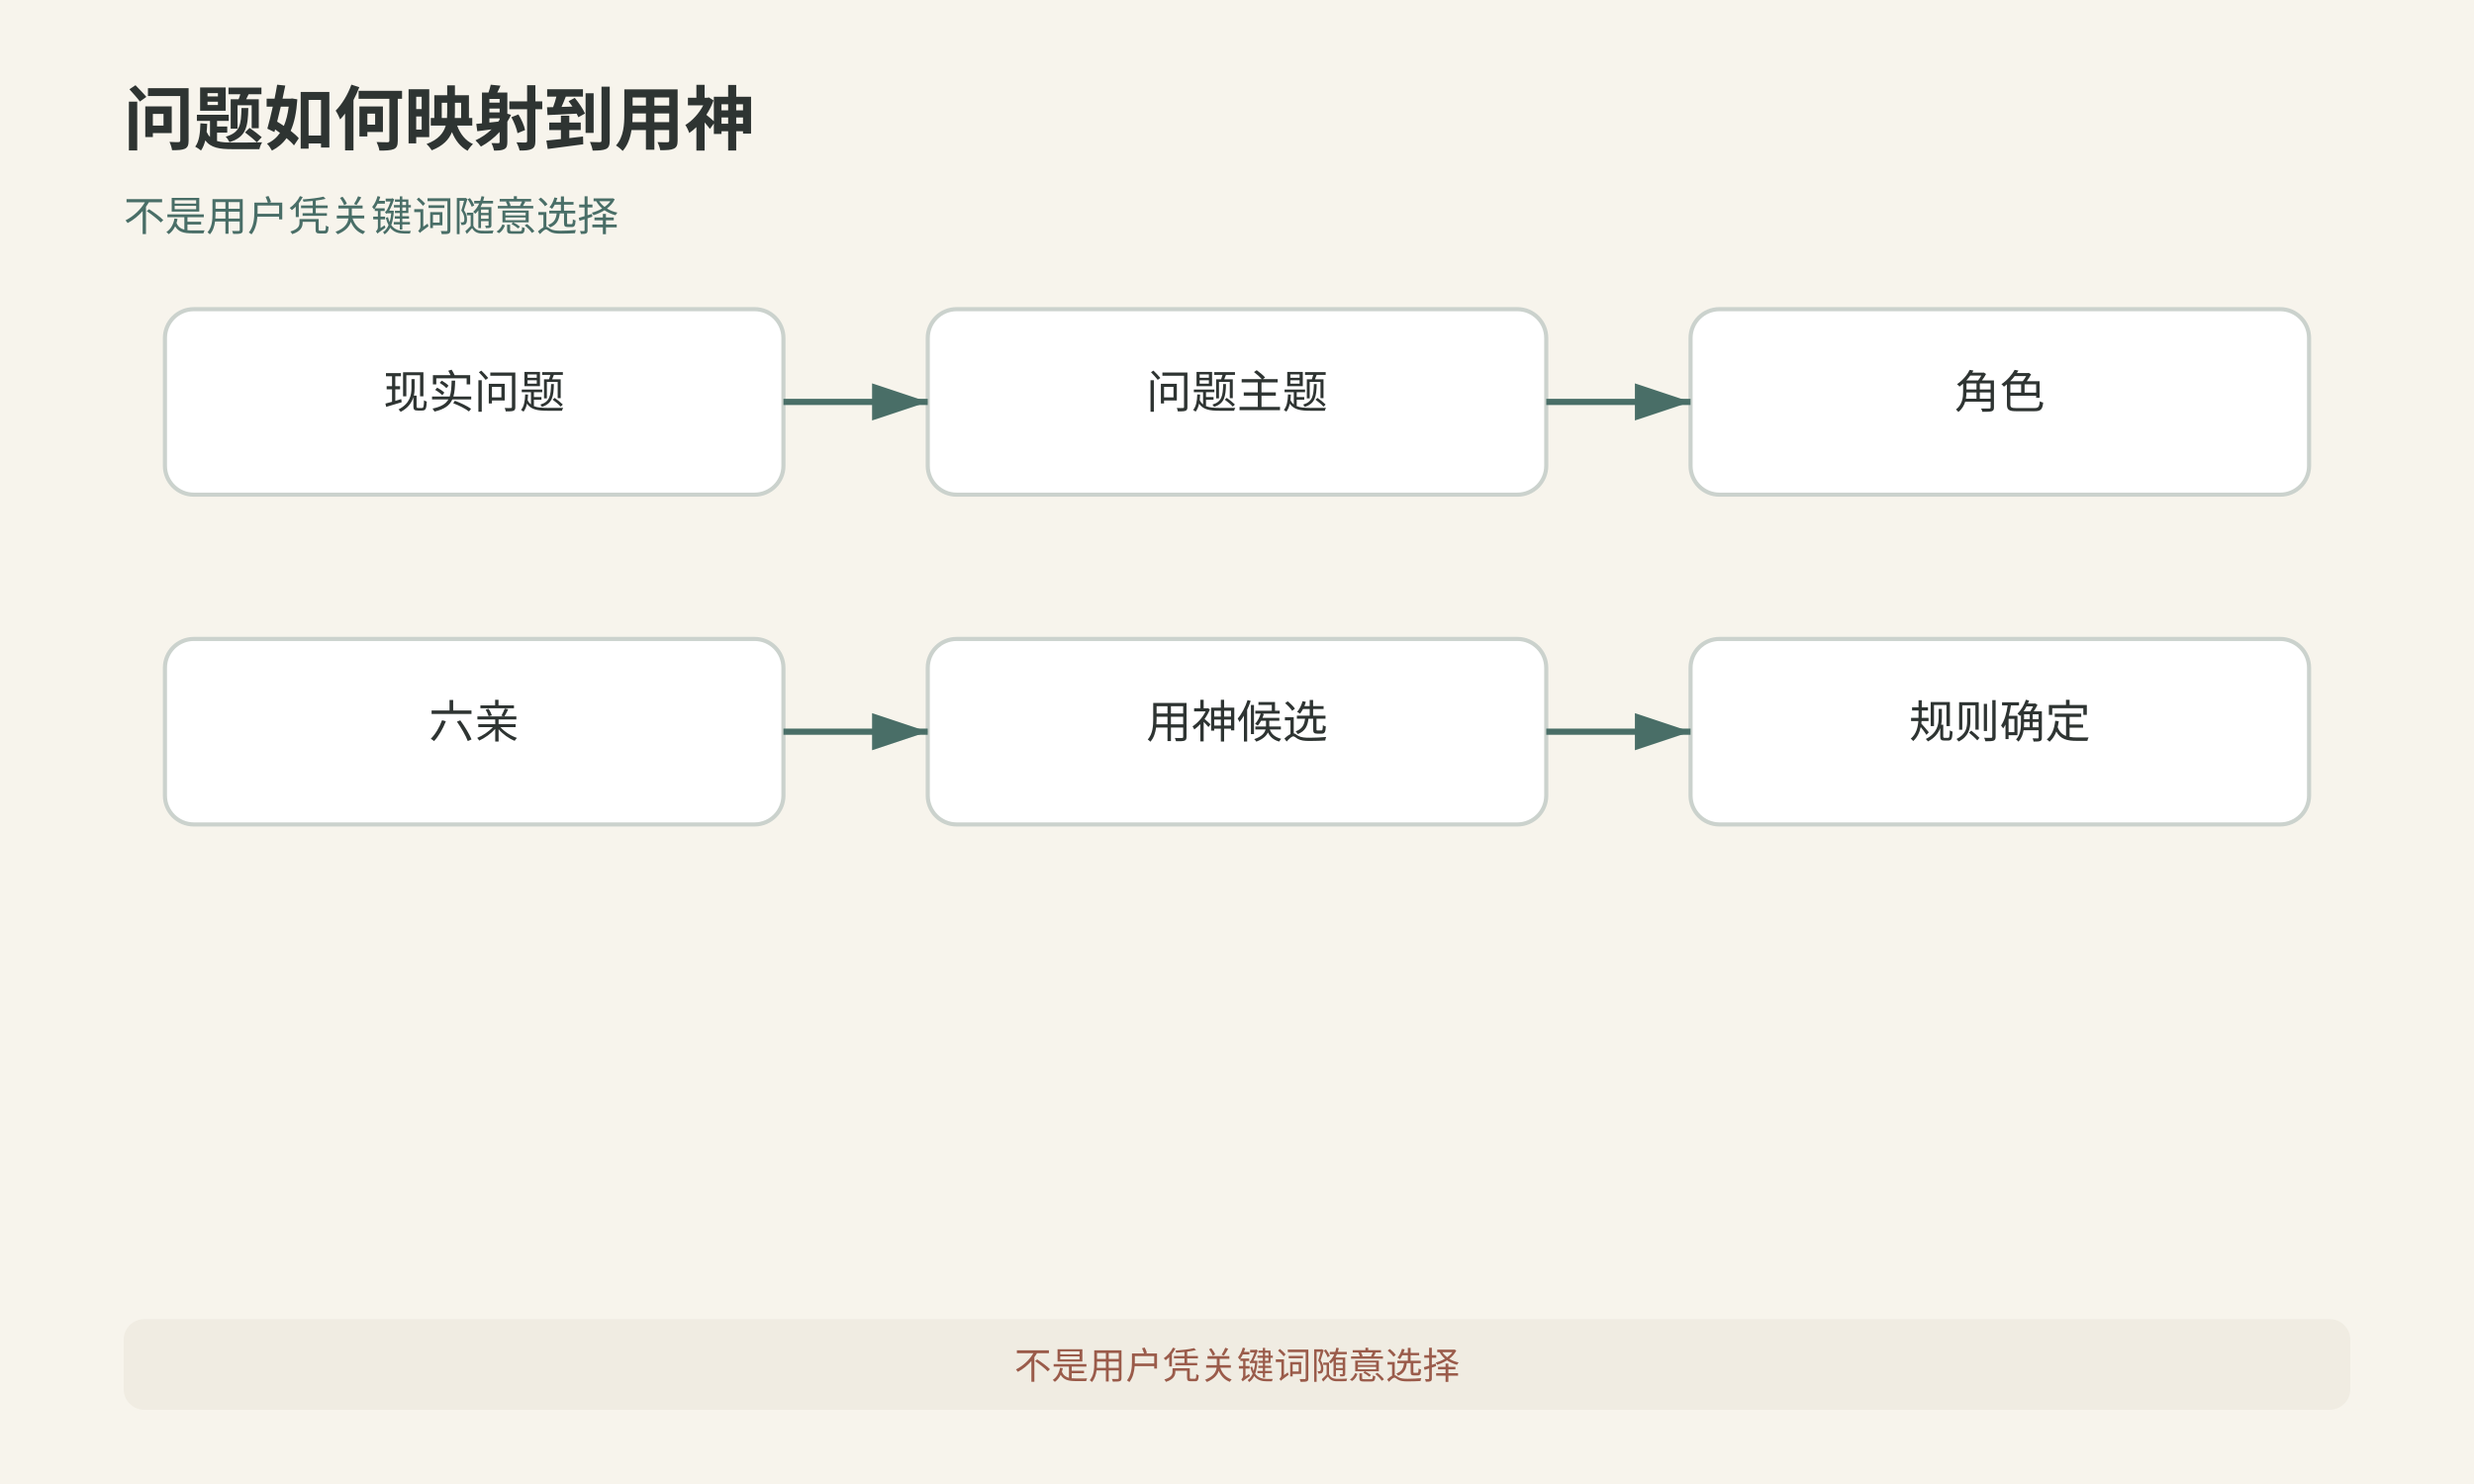
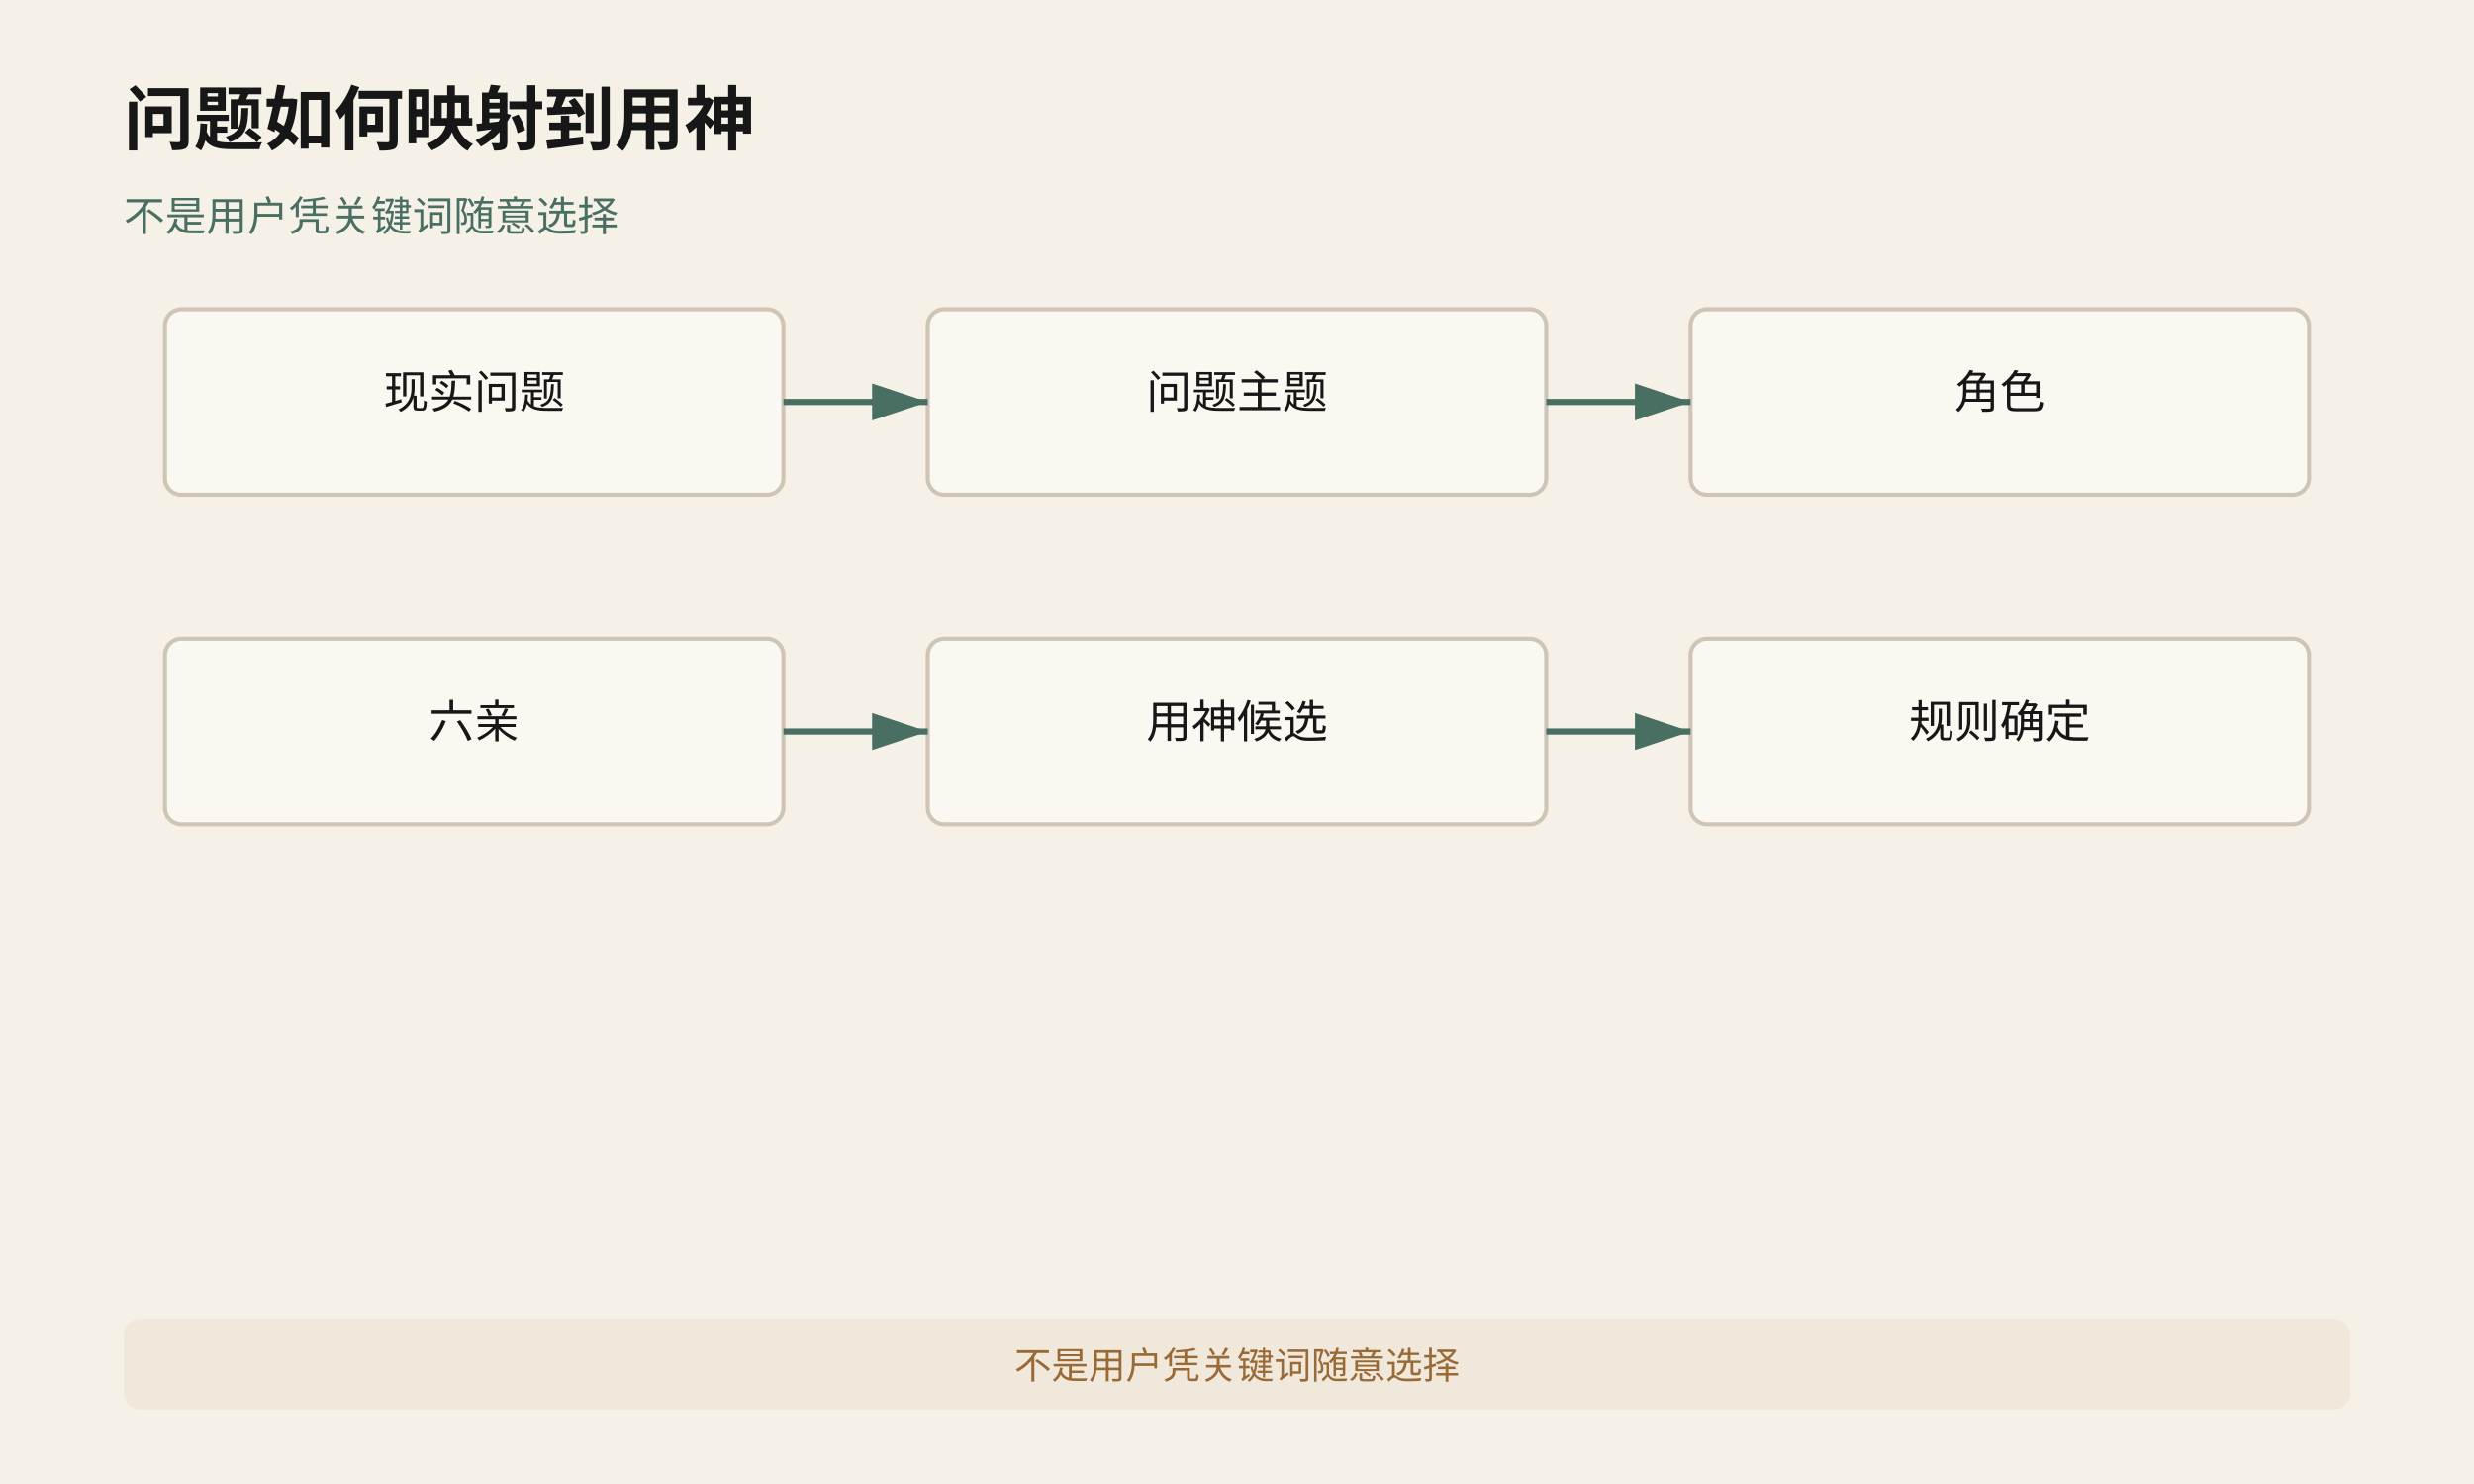
- <svg xmlns="http://www.w3.org/2000/svg" viewBox="0 0 1200 720" role="img" aria-labelledby="title desc">
-   <rect width="1200" height="720" fill="#F7F4EC" />
-   <text x="60" y="70" font-family="sans-serif" font-size="34" font-weight="700" fill="#2E3432">问题如何映射到用神</text>
-   <text x="60" y="112" font-family="sans-serif" font-size="20" fill="#496E67">不是用户凭关键词随意选择</text>
+ <svg xmlns="http://www.w3.org/2000/svg" data-visual-system="LIUYAO_VISUAL_SYSTEM_V1" data-style="modern-eastern-analytical" data-canonicalization="content-growth-visual-style-v1" viewBox="0 0 1200 720" role="img" aria-labelledby="title desc">
+   <rect width="1200" height="720" fill="#F6F1E7" />
+   <text x="60" y="70" font-family="system-ui, -apple-system, BlinkMacSystemFont, Segoe UI, sans-serif" font-size="34" font-weight="700" fill="#171717">问题如何映射到用神</text>
+   <text x="60" y="112" font-family="system-ui, -apple-system, BlinkMacSystemFont, Segoe UI, sans-serif" font-size="20" fill="#496F63">不是用户凭关键词随意选择</text>
  <defs>
    <marker id="arrow" markerWidth="10" markerHeight="10" refX="9" refY="3" orient="auto">
-       <path d="M0,0 L0,6 L9,3 z" fill="#496E67" />
+       <path d="M0,0 L0,6 L9,3 z" fill="#496F63" />
    </marker>
  </defs>
-   <rect x="80" y="150" width="300" height="90" rx="14" fill="#FFFFFF" stroke="#CBD2CD" stroke-width="2" />
-   <text x="230.0" y="198" text-anchor="middle" font-family="sans-serif" font-size="22" fill="#2E3432">现实问题</text>
-   <rect x="450" y="150" width="300" height="90" rx="14" fill="#FFFFFF" stroke="#CBD2CD" stroke-width="2" />
-   <text x="600.0" y="198" text-anchor="middle" font-family="sans-serif" font-size="22" fill="#2E3432">问题主题</text>
-   <rect x="820" y="150" width="300" height="90" rx="14" fill="#FFFFFF" stroke="#CBD2CD" stroke-width="2" />
-   <text x="970.0" y="198" text-anchor="middle" font-family="sans-serif" font-size="22" fill="#2E3432">角色</text>
-   <rect x="80" y="310" width="300" height="90" rx="14" fill="#FFFFFF" stroke="#CBD2CD" stroke-width="2" />
-   <text x="230.0" y="358" text-anchor="middle" font-family="sans-serif" font-size="22" fill="#2E3432">六亲</text>
-   <rect x="450" y="310" width="300" height="90" rx="14" fill="#FFFFFF" stroke="#CBD2CD" stroke-width="2" />
-   <text x="600.0" y="358" text-anchor="middle" font-family="sans-serif" font-size="22" fill="#2E3432">用神候选</text>
-   <rect x="820" y="310" width="300" height="90" rx="14" fill="#FFFFFF" stroke="#CBD2CD" stroke-width="2" />
-   <text x="970.0" y="358" text-anchor="middle" font-family="sans-serif" font-size="22" fill="#2E3432">规则确定</text>
-   <path d="M 380 195.0 L 450 195.0" stroke="#496E67" stroke-width="3" fill="none" marker-end="url(#arrow)" />
-   <path d="M 750 195.0 L 820 195.0" stroke="#496E67" stroke-width="3" fill="none" marker-end="url(#arrow)" />
-   <path d="M 380 355.0 L 450 355.0" stroke="#496E67" stroke-width="3" fill="none" marker-end="url(#arrow)" />
-   <path d="M 750 355.0 L 820 355.0" stroke="#496E67" stroke-width="3" fill="none" marker-end="url(#arrow)" />
-   <rect x="60" y="640" width="1080" height="44" rx="10" fill="#F0ECE2" />
-   <text x="600" y="669" text-anchor="middle" font-family="sans-serif" font-size="18" fill="#9A5B4A">不是用户凭关键词随意选择</text>
+   <rect x="80" y="150" width="300" height="90" rx="8" fill="#FBF8F1" stroke="#CFC5B6" stroke-width="2" />
+   <text x="230.0" y="198" text-anchor="middle" font-family="system-ui, -apple-system, BlinkMacSystemFont, Segoe UI, sans-serif" font-size="22" fill="#171717">现实问题</text>
+   <rect x="450" y="150" width="300" height="90" rx="8" fill="#FBF8F1" stroke="#CFC5B6" stroke-width="2" />
+   <text x="600.0" y="198" text-anchor="middle" font-family="system-ui, -apple-system, BlinkMacSystemFont, Segoe UI, sans-serif" font-size="22" fill="#171717">问题主题</text>
+   <rect x="820" y="150" width="300" height="90" rx="8" fill="#FBF8F1" stroke="#CFC5B6" stroke-width="2" />
+   <text x="970.0" y="198" text-anchor="middle" font-family="system-ui, -apple-system, BlinkMacSystemFont, Segoe UI, sans-serif" font-size="22" fill="#171717">角色</text>
+   <rect x="80" y="310" width="300" height="90" rx="8" fill="#FBF8F1" stroke="#CFC5B6" stroke-width="2" />
+   <text x="230.0" y="358" text-anchor="middle" font-family="system-ui, -apple-system, BlinkMacSystemFont, Segoe UI, sans-serif" font-size="22" fill="#171717">六亲</text>
+   <rect x="450" y="310" width="300" height="90" rx="8" fill="#FBF8F1" stroke="#CFC5B6" stroke-width="2" />
+   <text x="600.0" y="358" text-anchor="middle" font-family="system-ui, -apple-system, BlinkMacSystemFont, Segoe UI, sans-serif" font-size="22" fill="#171717">用神候选</text>
+   <rect x="820" y="310" width="300" height="90" rx="8" fill="#FBF8F1" stroke="#CFC5B6" stroke-width="2" />
+   <text x="970.0" y="358" text-anchor="middle" font-family="system-ui, -apple-system, BlinkMacSystemFont, Segoe UI, sans-serif" font-size="22" fill="#171717">规则确定</text>
+   <path d="M 380 195.0 L 450 195.0" stroke="#496F63" stroke-width="3" fill="none" marker-end="url(#arrow)" />
+   <path d="M 750 195.0 L 820 195.0" stroke="#496F63" stroke-width="3" fill="none" marker-end="url(#arrow)" />
+   <path d="M 380 355.0 L 450 355.0" stroke="#496F63" stroke-width="3" fill="none" marker-end="url(#arrow)" />
+   <path d="M 750 355.0 L 820 355.0" stroke="#496F63" stroke-width="3" fill="none" marker-end="url(#arrow)" />
+   <rect x="60" y="640" width="1080" height="44" rx="8" fill="#EFE8DB" />
+   <text x="600" y="669" text-anchor="middle" font-family="system-ui, -apple-system, BlinkMacSystemFont, Segoe UI, sans-serif" font-size="18" fill="#9A6A36">不是用户凭关键词随意选择</text>
</svg>
